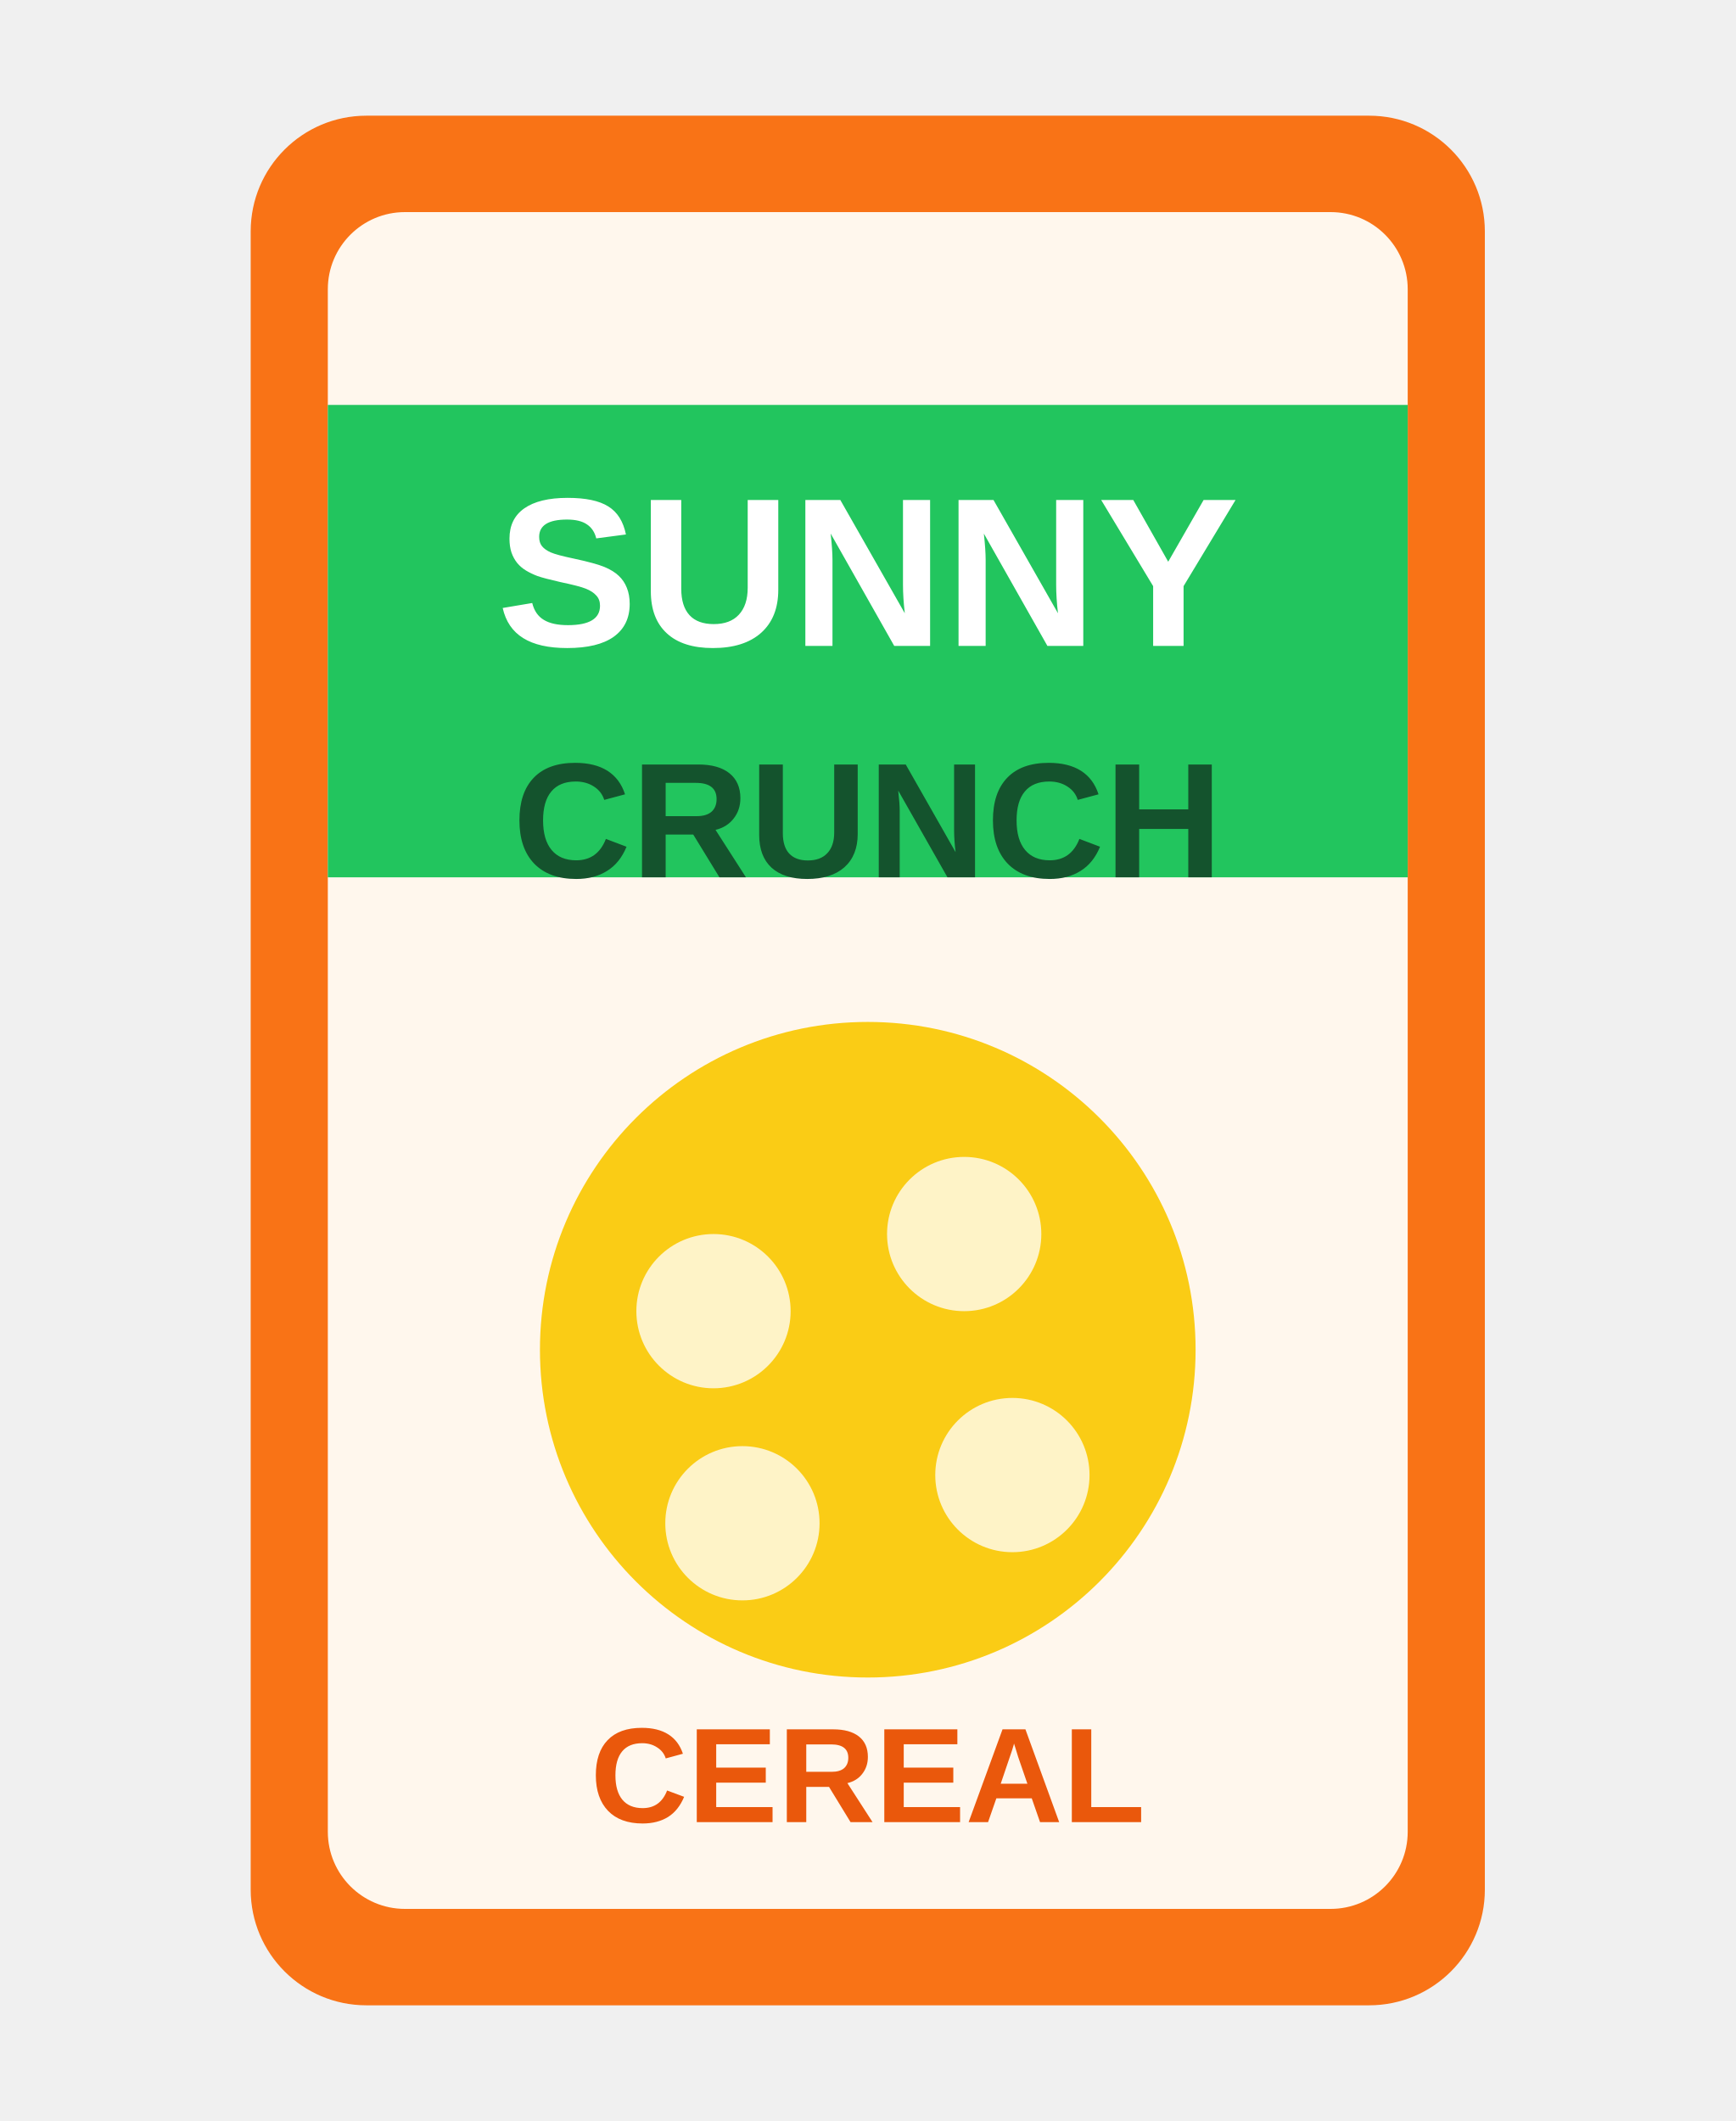
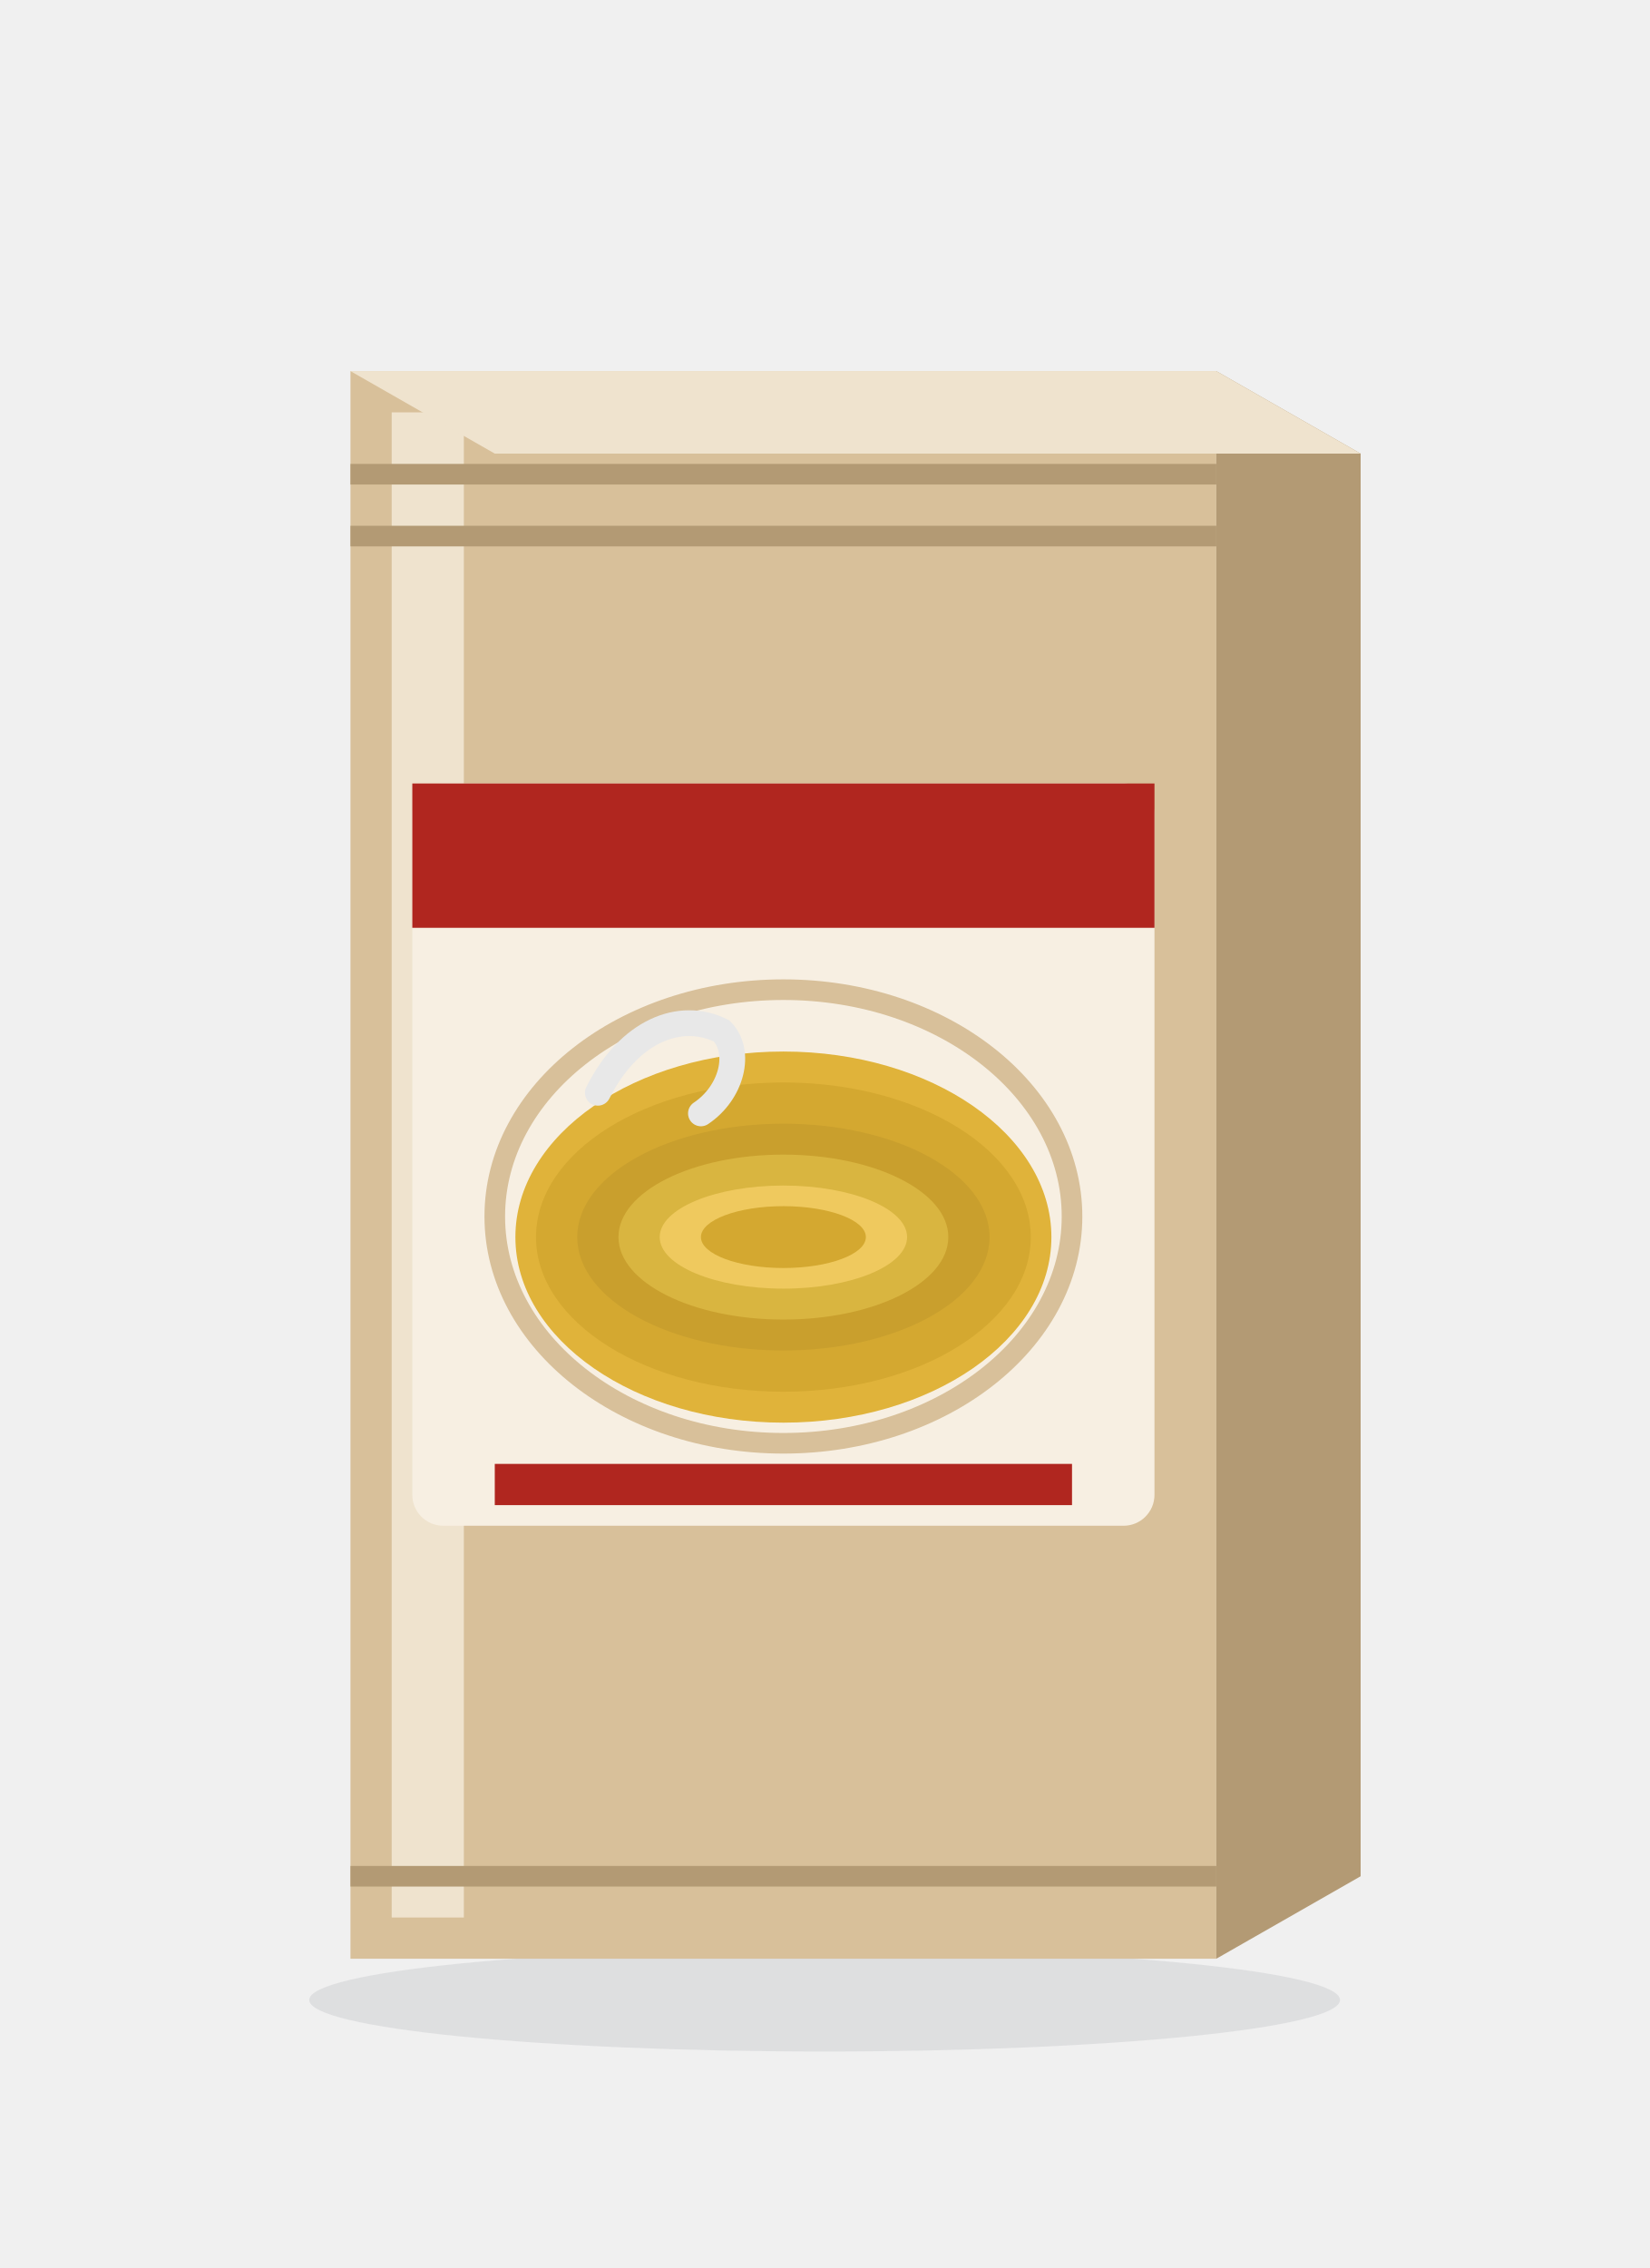
- <svg xmlns="http://www.w3.org/2000/svg" viewBox="0 0 180 220">
-   <rect x="26" y="12" width="128" height="196" rx="12" fill="#f97316" />
-   <rect x="34" y="22" width="112" height="176" rx="8" fill="#fff7ed" />
-   <path d="M34 42h112v49H34z" fill="#22c55e" />
-   <text x="90" y="67" text-anchor="middle" font-family="Arial,sans-serif" font-size="22" font-weight="bold" fill="white">SUNNY</text>
-   <text x="90" y="91" text-anchor="middle" font-family="Arial,sans-serif" font-size="17" font-weight="bold" fill="#14532d">CRUNCH</text>
-   <circle cx="90" cy="140" r="34" fill="#facc15" />
-   <circle cx="74" cy="136" r="8" fill="#fef3c7" />
-   <circle cx="100" cy="128" r="8" fill="#fef3c7" />
-   <circle cx="105" cy="153" r="8" fill="#fef3c7" />
-   <circle cx="77" cy="158" r="8" fill="#fef3c7" />
-   <text x="90" y="189" text-anchor="middle" font-family="Arial,sans-serif" font-size="14" font-weight="bold" fill="#ea580c">CEREAL</text>
+ <svg xmlns="http://www.w3.org/2000/svg" viewBox="0 0 160 220">
+   <g id="item">
+     <ellipse cx="80" cy="194" rx="50" ry="5" fill="#0f172a" opacity="0.08" />
+     <path d="M34 36h84v154H34z" fill="#d8c09a" />
+     <path d="M118 36l14 8v138l-14 8z" fill="#b39a74" />
+     <path d="M38 40h7v146h-7z" fill="#efe3ce" />
+     <path d="M34 36h84l14 8H48z" fill="#efe3ce" />
+     <path d="M34 46h84" fill="none" stroke="#b39a74" stroke-width="2" />
+     <path d="M34 52h84" fill="none" stroke="#b39a74" stroke-width="2" />
+     <path d="M34 182h84" fill="none" stroke="#b39a74" stroke-width="2" />
+   </g>
+   <g id="label">
+     <rect x="40" y="76" width="72" height="72" rx="3" fill="#f7efe2" />
+   </g>
+   <g id="brand">
+     <path d="M40 76h72v14H40z" fill="#b0261f" />
+     <ellipse cx="76" cy="118" rx="28" ry="22" fill="none" stroke="#d8c09a" stroke-width="2" />
+     <ellipse cx="76" cy="120" rx="26" ry="18" fill="#e0b33a" />
+     <ellipse cx="76" cy="120" rx="24" ry="15" fill="#d4a830" />
+     <ellipse cx="76" cy="120" rx="20" ry="11" fill="#c99f2d" />
+     <ellipse cx="76" cy="120" rx="16" ry="8" fill="#d9b540" />
+     <ellipse cx="76" cy="120" rx="12" ry="5" fill="#efc95e" />
+     <ellipse cx="76" cy="120" rx="8" ry="3" fill="#d4a830" />
+     <path d="M58 106c3-6 8-8 12-6 2 2 1 6-2 8" fill="none" stroke="#e8e8e8" stroke-width="2.5" stroke-linecap="round" />
+     <path d="M48 142h56v4H48z" fill="#b0261f" />
+   </g>
</svg>
